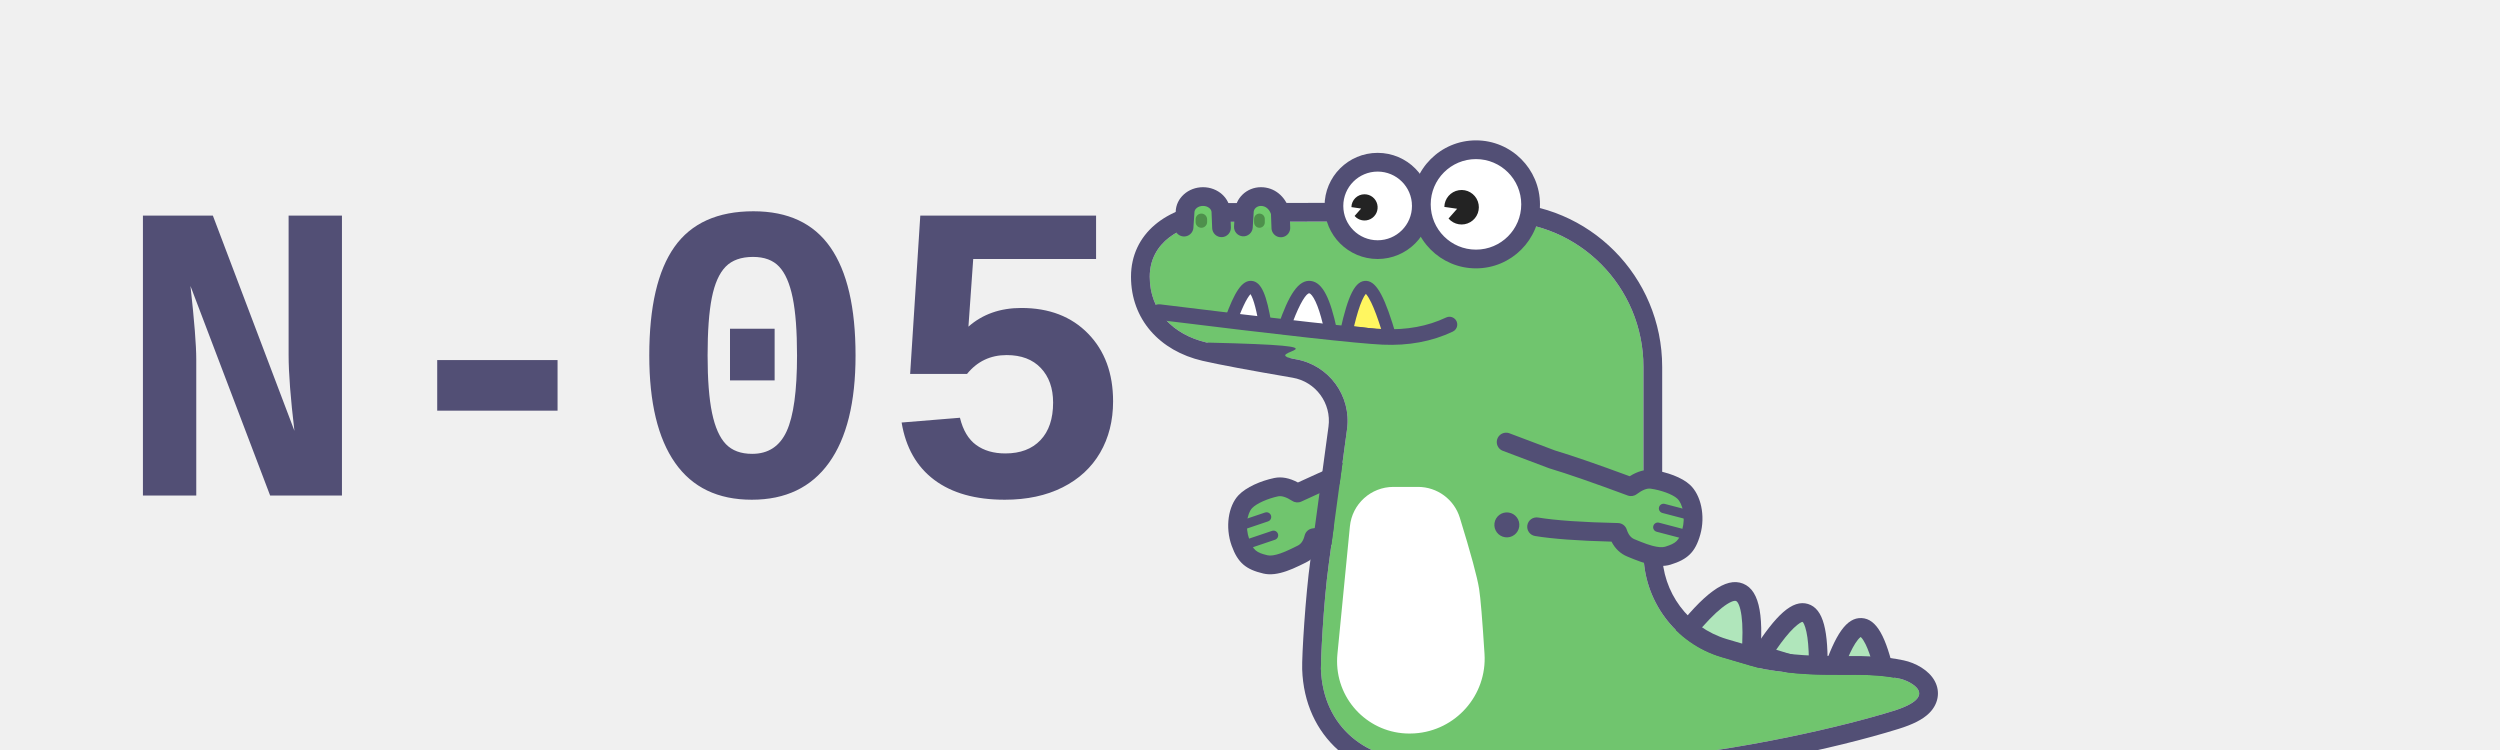
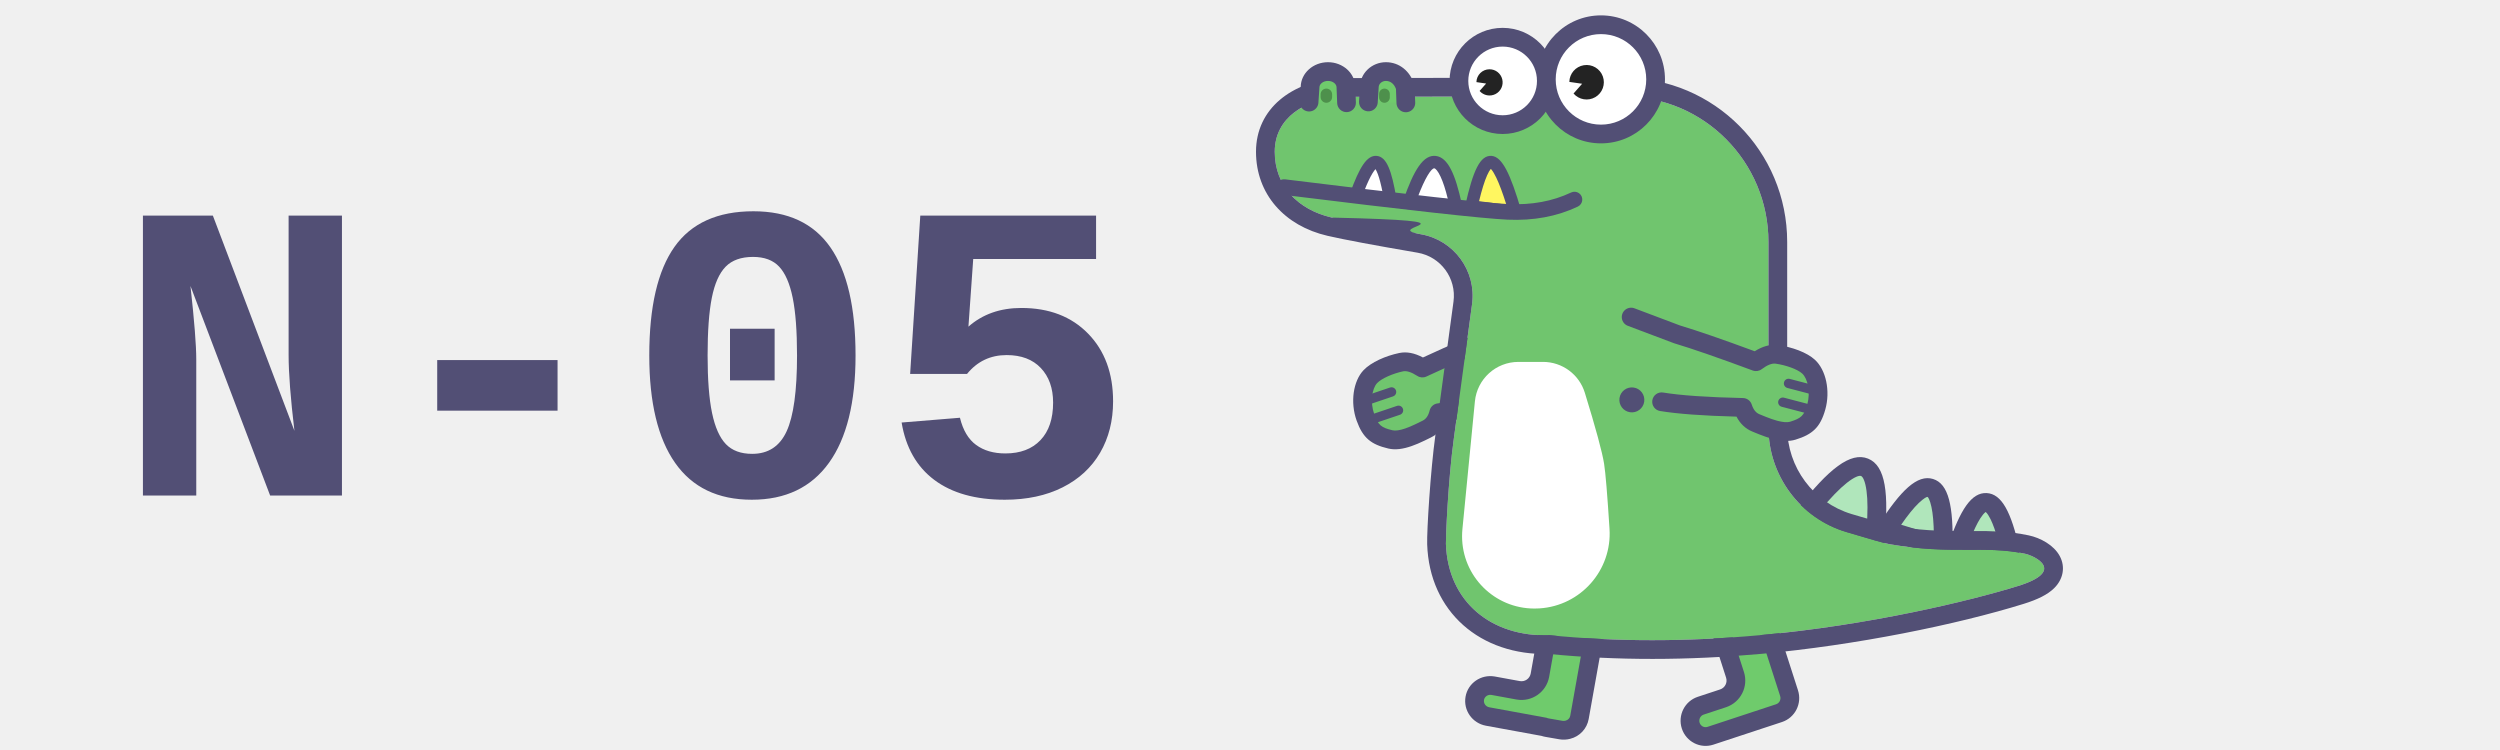
<svg xmlns="http://www.w3.org/2000/svg" viewBox="0 0 2000 600" class="icon" version="1.1">
  <defs>
    <style>
      .stylistic-text {
        font-family: 'Courier New', monospace;
        font-size: 340px;
        font-weight: 700;
        fill: #524F75;
      }
    </style>
  </defs>
  <text x="500" y="300" text-anchor="middle" dominant-baseline="middle" class="stylistic-text">N-05</text>
  <g id="SVGRepo_bgCarrier" stroke-width="0" />
  <g id="SVGRepo_tracerCarrier" stroke-linecap="round" stroke-linejoin="round" />
-   <g id="SVGRepo_iconCarrier" transform="translate(700, -100)">
+   <g id="SVGRepo_iconCarrier" transform="translate(800, -200)">
    <path d="M474.339 713.673c1.236-6.908-3.442-13.497-10.447-14.718l-11.162-1.941c-7.006-1.219-13.684 3.394-14.92 10.307l-5.864 32.805a14.983 14.983 0 0 1-17.388 12.118l-0.06-0.01-20.005-3.664c-6.943-1.204-13.459 3.292-14.666 10.038-1.219 6.816 3.362 13.332 10.262 14.596l45.036 8.242c0.762 0.29 1.563 0.512 2.398 0.657l11.162 1.941a12.982 12.982 0 0 0 5.545-0.23c4.668-1.149 8.449-4.905 9.341-9.88 0.012-0.09 3.604-20.178 10.769-60.261z" fill="#6FCB6C" />
    <path d="M388.738 780.57c-10.939-2.003-18.237-12.383-16.289-23.282 1.938-10.852 12.365-18.005 23.39-16.087l20.005 3.666a7.503 7.503 0 0 0 8.724-6.057l5.864-32.808c1.966-10.992 12.533-18.29 23.579-16.369l11.162 1.941c11.074 1.926 18.509 12.4 16.539 23.415l-10.769 60.259a19.913 19.913 0 0 1-14.813 15.807 20.458 20.458 0 0 1-8.734 0.365l-11.162-1.941a20.53 20.53 0 0 1-3.057-0.777l-44.439-8.132z m73.87-74.233l-11.162-1.938c-2.965-0.514-5.754 1.411-6.261 4.241l-5.864 32.808a22.473 22.473 0 0 1-26.082 18.17l-20.03-3.666c-2.895-0.505-5.527 1.304-6.004 3.969-0.49 2.74 1.371 5.385 4.236 5.907l45.705 8.369 0.637 0.242c0.325 0.122 0.669 0.217 1.026 0.275l11.162 1.941c0.804 0.145 1.598 0.105 2.473-0.122 1.938-0.477 3.412-2.008 3.751-3.914l10.772-60.264c0.497-2.797-1.424-5.505-4.358-6.017z" fill="#524F75" />
    <path d="M612.335 695.713c-2.173-6.751-9.348-10.445-16.032-8.252l-10.647 3.494c-6.681 2.193-10.34 9.438-8.17 16.187l10.522 32.706a14.988 14.988 0 0 1-9.576 18.824l-17.825 5.877c-6.579 2.168-10.17 9.306-8.035 15.952 2.145 6.646 9.211 10.265 15.77 8.102l54.884-18.092c6.579-2.168 10.17-9.306 8.035-15.952-0.022-0.085-6.334-19.701-18.927-58.845z" fill="#6FCB6C" />
    <path d="M638.399 752.263c3.389 10.552-2.323 21.901-12.825 25.363l-54.881 18.09c-10.53 3.474-21.829-2.333-25.25-12.925-3.392-10.555 2.323-21.906 12.82-25.358l17.828-5.879a7.498 7.498 0 0 0 4.788-9.413l-10.522-32.708c-3.429-10.66 2.35-22.121 12.96-25.602l10.65-3.494c10.645-3.489 22.058 2.385 25.503 13.075l18.932 58.853z m-39.761-57.681l-10.65 3.492c-2.755 0.904-4.286 3.939-3.374 6.778l10.522 32.706c3.789 11.761-2.632 24.366-14.358 28.235l-17.83 5.879c-2.652 0.877-4.123 3.799-3.249 6.529 0.877 2.705 3.694 4.151 6.296 3.289l54.884-18.09c2.652-0.877 4.126-3.801 3.249-6.534l-18.937-58.853c-0.894-2.812-3.831-4.326-6.554-3.432z" fill="#524F75" />
    <path d="M477.326 500.246c-31.944 9.83-55.938 16.646-71.992 20.445-16.044 3.806-34.159 6.961-54.342 9.478-1.583 6.379-4.783 10.745-9.586 13.1-7.203 3.532-20.025 10.39-29.027 8.267-9.009-2.118-15.35-4.491-20.028-17.588-4.68-13.092-1.683-26.679 3.871-32.581 5.557-5.902 17.343-10.085 24.703-11.629 4.908-1.026 10.575 0.542 17.001 4.71 24.409-11.346 43.298-19.491 56.67-24.431 13.372-4.94 37.184-12.578 71.445-22.908" fill="#70C56E" />
    <path d="M344.713 549.995c-0.325 0.155-0.664 0.325-1.136 0.559l-1.254 0.619c-1.079 0.529-1.923 0.947-2.782 1.356-3.789 1.823-7.043 3.219-10.3 4.346-6.928 2.398-13.03 3.259-18.577 1.951-13.622-3.207-20.34-8.292-25.368-22.361-5.232-14.641-2.72-31.544 5.472-40.241 6.102-6.479 17.833-11.559 28.617-13.822 6.012-1.261 12.345 0.042 18.959 3.586 22.858-10.562 40.723-18.225 53.648-23.003 13.559-5.005 37.486-12.675 71.882-23.047a7.493 7.493 0 1 1 4.328 14.348c-34.122 10.29-57.824 17.89-71.011 22.76-13.145 4.858-31.869 12.927-56.108 24.199a7.5 7.5 0 0 1-7.235-0.507c-4.91-3.184-8.682-4.228-11.386-3.664-8.06 1.688-17.243 5.669-20.785 9.428-4.076 4.331-5.707 15.298-2.265 24.926 3.144 8.791 5.649 10.69 14.691 12.815 2.228 0.524 5.749 0.025 10.24-1.524 2.627-0.909 5.397-2.098 8.716-3.696a656.559 656.559 0 0 0 5.055-2.485c2.692-1.319 4.533-3.831 5.615-8.182a7.498 7.498 0 0 1 6.344-5.625c19.923-2.485 37.771-5.6 53.548-9.331 15.85-3.759 39.711-10.537 71.515-20.323a7.493 7.493 0 0 1 4.406 14.324c-32.089 9.875-56.225 16.729-72.469 20.577-15.068 3.572-31.879 6.574-50.451 9.021-2.473 5.884-6.461 10.317-11.911 12.992z" fill="#524F75" />
    <path d="M293.209 516.376l18.762-6.334a3.746 3.746 0 1 1 2.398 7.096l-18.762 6.336a3.746 3.746 0 1 1-2.398-7.098zM298.941 531.006l18.764-6.336a3.746 3.746 0 0 1 2.403 7.093l-18.764 6.341a3.751 3.751 0 0 1-4.75-2.35 3.744 3.744 0 0 1 2.348-4.748z" fill="#524F75" />
    <path d="M691.232 573.682c9.323 3.582 12.385 23.482 9.181 59.707L644.456 611.902c21.856-29.059 37.451-41.799 46.777-38.22z" fill="#B0E6BB" />
    <path d="M693.213 592.631c-1.029-7.583-2.872-11.232-4.366-11.833-1.491-0.602-5.35 0.742-11.356 5.48-5.897 4.648-12.96 11.926-21.122 21.801l36.891 14.908c0.992-12.773 0.964-22.915-0.047-30.355z m1.249-25.727c14.001 5.662 17.013 27.76 12.783 67.594a7.493 7.493 0 0 1-10.255 6.156l-55.576-22.453a7.49 7.49 0 0 1-3.102-11.551c24.633-31.597 42.146-45.406 56.15-39.746z" fill="#524F75" />
    <path d="M743.164 590.054c7.67 1.918 11.918 17.56 12.748 46.939l-46.045-11.481c14.526-25.55 25.62-37.371 33.297-35.458z" fill="#B0E6BB" />
    <path d="M745.155 605.556c-1.199-5.542-2.62-7.887-3.112-8.04-0.487-0.152-2.98 0.999-7.068 4.925-4.019 3.854-8.719 9.646-14.044 17.348l26.167 8c-0.115-9.363-0.767-16.794-1.943-22.233z m1.269-22.371c12.51 3.824 16.384 21.744 15.58 54.889a7.5 7.5 0 0 1-9.683 6.986l-45.383-13.876a7.493 7.493 0 0 1-4.118-11.202c17.868-27.928 31.102-40.615 43.605-36.797z" fill="#524F75" />
    <path d="M789.614 601.98c7.048 0.619 13.01 13.679 17.883 39.177l-42.301-3.701c9.228-24.264 17.368-36.09 24.419-35.475z" fill="#B0E6BB" />
    <path d="M788.19 609.869c-1.114 0.884-2.49 2.518-4.006 4.898-2.478 3.891-5.127 9.413-7.892 16.519l22.198 1.164c-2.008-7.358-4.061-13.127-6.124-17.253-1.259-2.523-2.453-4.293-3.474-5.287a5.362 5.362 0 0 0-0.332-0.305 5.929 5.929 0 0 0-0.37 0.265z m1.156-15.41c12.198 0.639 19.571 15.4 26.159 44.342 1.099 4.845-2.74 9.408-7.697 9.146l-42.406-2.225a7.5 7.5 0 0 1-6.703-9.9c9.583-28.093 18.459-42.004 30.648-41.362z" fill="#524F75" />
    <path d="M439.678 708.171c-46.34 1.571-81.403-26.567-82.961-73.181-0.15-4.456 1.706-50.581 6.366-84.343 2.443-17.693 7.295-53.483 14.558-107.355 3.594-26.654-14.563-51.367-41.072-55.908-34.569-5.919-58.273-10.36-71.113-13.322C238.367 367.811 219.785 348.752 219.785 321.386c0-27.428 24.756-42.094 51.962-43.935 83.486-0.247 126.299-0.247 128.44 0l98.908-0.222c63.885 0 115.67 52.094 115.67 116.356v148.298c0 38.577 25.288 72.594 62.234 83.708 19.701 5.927 31.264 9.189 34.689 9.78 49.966 8.634 75.521 0.727 108.167 7.58 7.727 1.618 33.397 13.789-5.352 25.83-38.158 11.853-119.136 31.434-206.918 39.389-58.525 5.302-114.488 5.302-167.906 0z" fill="#70C56E" />
    <path d="M439.678 708.171c53.415 5.302 109.381 5.302 167.906 0 87.779-7.957 168.755-27.536 206.918-39.389 38.75-12.036 13.072-24.206 5.352-25.83-32.638-6.853-58.201 1.054-108.167-7.58-3.424-0.592-14.988-3.854-34.689-9.78-36.946-11.109-62.234-45.126-62.234-83.708v-148.298c0-64.262-51.784-116.356-115.67-116.356l-98.911 0.222c-2.14-0.247-44.956-0.247-128.44 0C244.541 279.29 219.785 293.955 219.785 321.386c0 27.366 18.587 46.425 45.675 52.676 12.83996e1 2.962 36.544 7.403 71.113 13.322 26.509 4.538 44.666 29.254 41.072 55.908-7.263 53.875-12.116 89.662-14.558 107.355-4.66 33.762-6.516 79.882-6.366 84.343 1.558 46.614 36.619 74.752 82.956 73.181z m-97.934-72.684c-0.362-10.814 2.695-59.337 6.499-86.888 2.44-17.673 7.29-53.448 14.553-107.308 2.515-18.659-10.195-35.957-28.752-39.134-34.838-5.967-58.75-10.447-71.955-13.492C227.573 380.698 204.8 355.276 204.8 321.386c0-34.474 28.66-56.365 65.936-58.885 81.888-0.272 120.65-0.295 129.416-0.027l98.943-0.23c72.177 0 130.655 58.823 130.655 131.342v148.298a72.437 72.437 0 0 0 51.565 69.36c18.819 5.662 30.395 8.921 32.925 9.361 20.787 3.591 34.464 4.318 60.816 4.228 12.318-0.042 17.545 0.02 24.356 0.415 8.272 0.477 15.87 1.426 23.525 3.035 9.373 1.971 20.168 7.79 24.886 16.606 4.638 8.677 2.77 18.534-4.566 25.712-5.175 5.065-13.092 9.001-24.306 12.485-53.293 16.556-134.254 33.143-210.01 40.011-59.087 5.355-115.68 5.385-169.769 0.08-54.931 1.414-95.629-33.844-97.427-87.689z" fill="#524F75" />
    <path d="M414.727 489.522h19.721a34.963 34.963 0 0 1 33.412 24.666c8.814 28.592 13.954 47.541 15.422 56.842 1.141 7.225 2.585 24.576 4.331 52.059 2.1 33.04-22.98 61.525-56.02 63.623a60.316 60.316 0 0 1-3.801 0.122h-0.297c-31.944 0-57.839-25.895-57.839-57.839 0-1.878 0.092-3.756 0.272-5.625l9.995-102.275c1.751-17.918 16.811-31.574 34.804-31.574z" fill="#FFFFFF" />
    <path d="M294.712 281.575l0.737-11.714c-0.002-6.966 5.964-12.613 13.317-12.613 7.355 0 13.235 5.075 15.46 12.613L324.683 282.224" fill="#6FCB6C" />
    <path d="M317.19 282.499a7.493 7.493 0 1 0 14.975-0.549l-0.487-13.305-0.267-0.904c-3.162-10.722-11.928-17.985-22.645-17.985-11.314 0-20.662 8.769-20.81 19.841l-0.727 11.506a7.493 7.493 0 0 0 14.958 0.942l0.737-11.711 0.015-0.472c0-2.732 2.523-5.12 5.827-5.12 3.529 0 6.534 2.315 8.01 6.436l0.415 11.321z" fill="#524F75" />
    <path d="M307.557 270.873c2.365 0 4.281 1.918 4.281 4.281v2.79a4.281 4.281 0 0 1-8.562 0v-2.79a4.276 4.276 0 0 1 4.281-4.281z" fill="#4E904C" />
    <path d="M247.259 281.575l0.794-11.714c-0.002-6.966 6.421-12.613 14.343-12.613s14.343 5.647 14.343 12.613L277.229 282.224" fill="#6FCB6C" />
    <path d="M262.396 249.756c-11.761 0-21.671 8.627-21.836 19.821l-0.779 11.491a7.493 7.493 0 1 0 14.95 1.014l0.794-11.714 0.017-0.507c0-2.597 2.867-5.12 6.853-5.12 3.984 0 6.851 2.523 6.851 5.12l0.005 0.295 0.49 12.363a7.49 7.49 0 0 0 7.782 7.19 7.49 7.49 0 0 0 7.19-7.782l-0.482-12.233c-0.097-11.252-10.033-19.938-21.836-19.938z" fill="#524F75" />
    <path d="M261.09 270.873c2.548 0 4.61 2.065 4.61 4.61v2.133a4.61 4.61 0 0 1-9.221-0.002v-2.13a4.608 4.608 0 0 1 4.61-4.61z" fill="#4E904C" />
    <path d="M402.107 264.741m-34.966 0a34.966 34.966 0 1 0 69.932 0 34.966 34.966 0 1 0-69.932 0Z" fill="#FFFFFF" />
    <path d="M402.107 307.2C378.655 307.2 359.649 288.191 359.649 264.741S378.655 222.283 402.107 222.283s42.459 19.009 42.459 42.459-19.011 42.459-42.459 42.459z m0-14.985c15.173 0 27.473-12.3 27.473-27.473S417.28 237.268 402.107 237.268 374.634 249.569 374.634 264.741s12.295 27.473 27.473 27.473z" fill="#524F75" />
    <path d="M383.675 272.764a10.49 10.49 0 1 0 7.942-17.346 10.49 10.49 0 0 0-10.49 10.277l7.777 1.129-5.23 5.939z" fill="#232323" />
    <path d="M480.78 263.493m-43.707 0a43.707 43.707 0 1 0 87.415 0 43.707 43.707 0 1 0-87.415 0Z" fill="#FFFFFF" />
    <path d="M480.78 314.693C452.503 314.693 429.58 291.77 429.58 263.493S452.503 212.293 480.78 212.293 531.98 235.215 531.98 263.493 509.053 314.693 480.78 314.693z m0-14.985C500.778 299.707 516.995 283.493 516.995 263.493S500.778 227.278 480.78 227.278 444.566 243.492 444.566 263.493 460.778 299.707 480.78 299.707z" fill="#524F75" />
    <path d="M458.827 274.814a13.802 13.802 0 1 0-3.352-9.296l10.233 1.489-6.881 7.807z" fill="#232323" />
    <path d="M392.894 329.688c5.118 0.412 11.519 13.729 19.204 39.951l-34.966-4.423c5.382-24.096 10.637-35.94 15.762-35.528z" fill="#FFF660" />
    <path d="M389.674 340.288c-2.078 4.68-4.231 11.589-6.429 20.667l21.836 2.762c-2.91-9.271-5.602-16.471-8.052-21.569-1.436-2.985-2.752-5.17-3.886-6.521a8.454 8.454 0 0 0-0.48-0.529c-0.867 0.987-1.898 2.727-2.99 5.19z m27.213 27.948a4.995 4.995 0 0 1-5.42 6.361l-34.966-4.423a4.995 4.995 0 0 1-4.248-6.044c6.132-27.428 11.778-40.161 21.037-39.417 8.469 0.677 15.068 14.403 23.597 43.522z" fill="#524F75" />
    <path d="M348.125 329.723c6.216 0.824 11.724 12.465 16.519 34.921l-37.463-2.193c7.745-22.645 14.726-33.555 20.945-32.728z" fill="#FFFFFF" />
    <path d="M352.403 341.207c-2.1-4.441-3.946-6.401-4.935-6.534-2.24-0.297-7.39 7.333-13.337 23.18l24.164 1.414c-1.888-7.737-3.864-13.769-5.892-18.06z m-3.624-16.436c9.391 1.246 15.465 14.091 20.747 38.832a4.995 4.995 0 0 1-5.177 6.029l-37.463-2.193a4.995 4.995 0 0 1-4.436-6.604c8.629-25.22 16.409-37.381 26.329-36.065z" fill="#524F75" />
    <path d="M300.956 329.693c4.226 0.427 7.972 10.412 11.239 29.956l-27.473-3.372c6.599-18.15 12.011-27.011 16.234-26.584z" fill="#FFFFFF" />
    <path d="M297.989 338.622c-1.906 3.119-4.031 7.62-6.349 13.472l14.426 1.771c-1.226-6.241-2.503-11.122-3.811-14.608-0.649-1.733-1.286-3.057-1.858-3.944-0.684 0.724-1.504 1.831-2.408 3.309z m3.472-13.899c7.845 0.792 11.906 11.624 15.66 34.102a4.995 4.995 0 0 1-5.535 5.782l-27.473-3.374a4.995 4.995 0 0 1-4.086-6.663c7.61-20.935 13.542-30.643 21.434-29.846z" fill="#524F75" />
    <path d="M226.506 355.855c99.91 12.36 159.637 18.974 179.58 19.878 20.692 0.937 39.431-2.533 56.133-10.44a6.244 6.244 0 1 0-5.345-11.286c-14.793 7.006-31.507 10.098-50.223 9.251-19.466-0.884-79.135-7.493-178.611-19.796a6.244 6.244 0 1 0-1.534 12.393z" fill="#524F75" />
    <path d="M529.263 521.416c14.488 2.379 36.156 3.883 65.004 4.513 2.024 6.252 5.517 10.38 10.472 12.398 7.43 3.016 20.703 8.963 29.537 6.222 8.829-2.742 14.996-5.557 18.751-18.944 3.755-13.387-0.182-26.735-6.136-32.232-5.951-5.497-18-8.848-25.45-9.872-4.966-0.683-10.51 1.28-16.633 5.884-27.607-10.246-48.673-17.542-63.178-21.896L504.994 453.679" fill="#70C56E" />
    <path d="M601.915 545.263l1.171 0.477 1.292 0.532c1.116 0.459 1.982 0.811 2.873 1.163 3.911 1.548 7.249 2.721 10.579 3.615 7.079 1.908 13.223 2.338 18.665 0.651 13.366-4.152 19.713-9.691 23.745-24.078 4.2-14.971 0.515-31.658-8.266-39.76-6.536-6.036-18.595-10.288-29.514-11.79-6.097-0.839-12.335 0.912-18.703 4.928-25.809-9.529-45.706-16.399-59.734-20.615L507.636 446.67a7.493 7.493 0 1 0-5.285 14.022l36.632 13.812 0.494 0.165c14.322 4.295 35.253 11.547 62.726 21.739a7.483 7.483 0 0 0 7.112-1.038c4.676-3.519 8.368-4.824 11.104-4.447 8.155 1.121 17.592 4.45 21.389 7.954 4.371 4.034 6.761 14.865 4.006 24.705-2.522 8.99-4.888 11.056-13.765 13.811-2.186 0.679-5.735 0.43-10.323-0.808-2.685-0.725-5.531-1.721-8.947-3.076-1.299-0.521-5.66-2.309-5.22-2.126-2.775-1.126-4.788-3.51-6.17-7.765a7.493 7.493 0 0 0-6.962-5.18c-28.526-0.619-49.887-2.103-63.95-4.415a7.493 7.493 0 0 0-2.429 14.789c14.062 2.307 34.415 3.798 61.17 4.496 2.872 5.607 7.125 9.69 12.696 11.956z" fill="#524F75" />
    <path d="M505.484 519.91m-9.893-1.39a9.99 9.99 0 1 0 19.786 2.781 9.99 9.99 0 1 0-19.786-2.781Z" fill="#524F75" />
    <path d="M650.95 508.131l-19.16-5.011a3.746 3.746 0 0 0-1.899 7.249l19.157 5.01a3.749 3.749 0 0 0 1.901-7.249zM646.252 523.131l-19.16-5.013a3.749 3.749 0 0 0-1.899 7.249l19.157 5.013a3.754 3.754 0 0 0 4.574-2.681 3.736 3.736 0 0 0-2.672-4.567z" fill="#524F75" />
  </g>
</svg>
